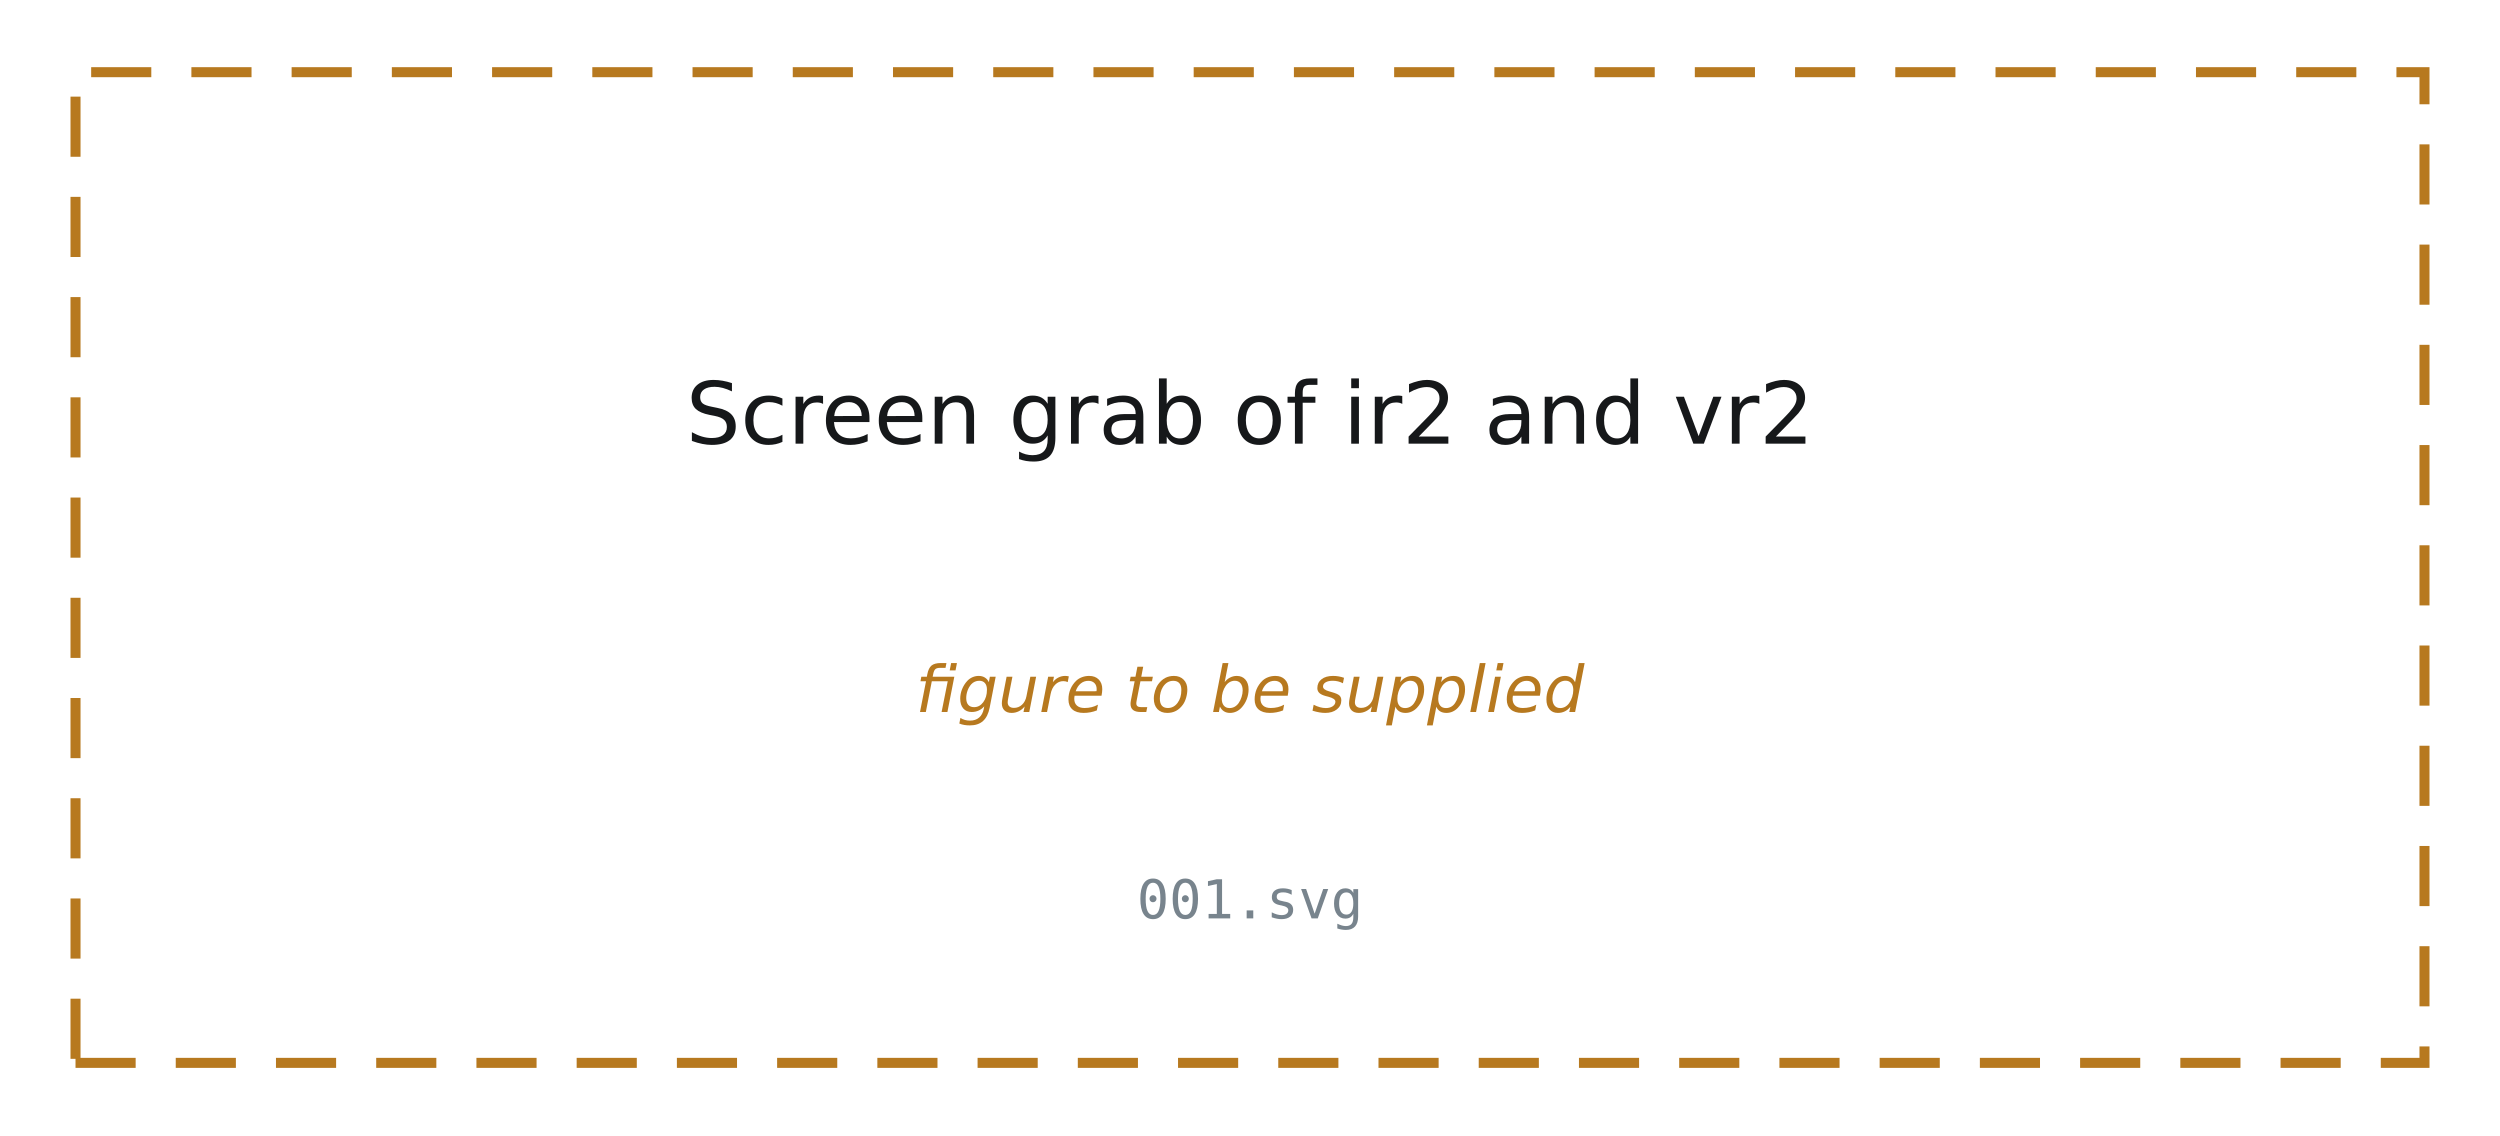
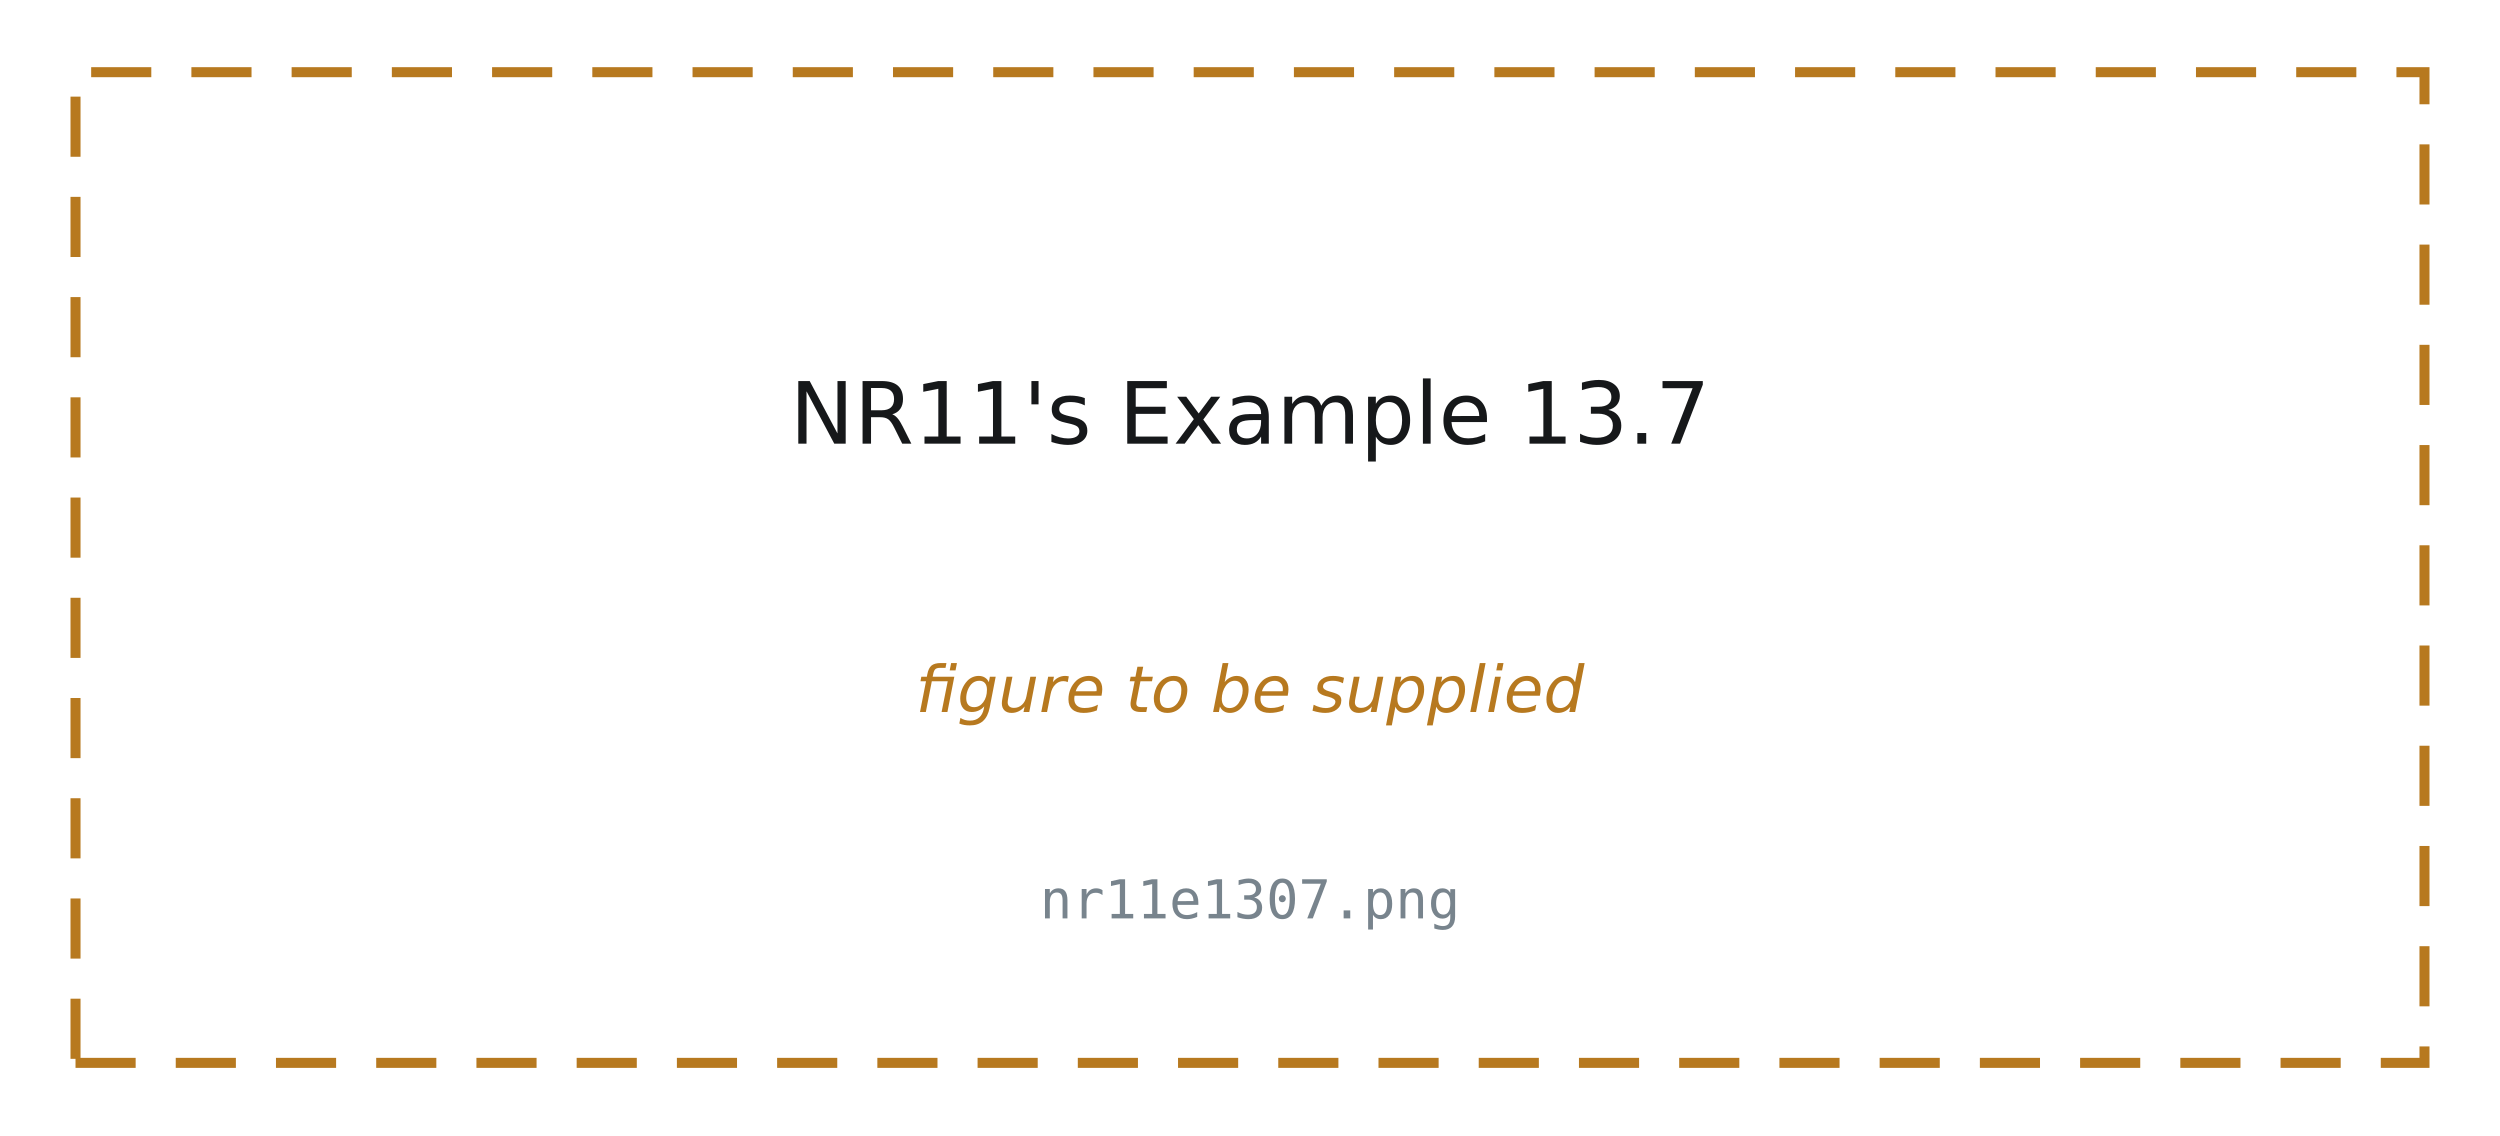
<svg xmlns="http://www.w3.org/2000/svg" xmlns:xlink="http://www.w3.org/1999/xlink" width="349.2pt" height="158.544pt" viewBox="0 0 349.2 158.544" version="1.1">
  <defs>
    <style type="text/css">*{stroke-linejoin: round; stroke-linecap: butt}</style>
  </defs>
  <g id="figure_1">
    <g id="patch_1">
      <path d="M 0 158.544  L 349.2 158.544  L 349.2 0  L 0 0  L 0 158.544  z " style="fill: none" />
    </g>
    <g id="axes_1">
      <g id="patch_2">
-         <path d="M 10.548 148.461  L 338.652 148.461  L 338.652 10.083  L 10.548 10.083  L 10.548 148.461  z " clip-path="url(#p0f04c42aa9)" style="fill: none; stroke-dasharray: 8.4,5.6; stroke-dashoffset: 0; stroke: #b7791f; stroke-width: 1.4; stroke-linejoin: miter" />
+         <path d="M 10.548 148.461  L 338.652 148.461  L 338.652 10.083  L 10.548 10.083  L 10.548 148.461  z " clip-path="url(#pacfab30d79)" style="fill: none; stroke-dasharray: 8.4,5.6; stroke-dashoffset: 0; stroke: #b7791f; stroke-width: 1.4; stroke-linejoin: miter" />
      </g>
      <g id="text_1">
-         <g style="fill: #16181a" transform="translate(95.81719 61.97472) scale(0.12 -0.12)">
+         <g style="fill: #16181a" transform="translate(110.3278 61.97472) scale(0.12 -0.12)">
          <defs>
-             <path id="DejaVuSans-36" d="M 3425 4513  L 3425 3897  Q 3066 4069 2747 4153  Q 2428 4238 2131 4238  Q 1616 4238 1336 4038  Q 1056 3838 1056 3469  Q 1056 3159 1242 3001  Q 1428 2844 1947 2747  L 2328 2669  Q 3034 2534 3370 2195  Q 3706 1856 3706 1288  Q 3706 609 3251 259  Q 2797 -91 1919 -91  Q 1588 -91 1214 -16  Q 841 59 441 206  L 441 856  Q 825 641 1194 531  Q 1563 422 1919 422  Q 2459 422 2753 634  Q 3047 847 3047 1241  Q 3047 1584 2836 1778  Q 2625 1972 2144 2069  L 1759 2144  Q 1053 2284 737 2584  Q 422 2884 422 3419  Q 422 4038 858 4394  Q 1294 4750 2059 4750  Q 2388 4750 2728 4690  Q 3069 4631 3425 4513  z " transform="scale(0.015625)" />
-             <path id="DejaVuSans-46" d="M 3122 3366  L 3122 2828  Q 2878 2963 2633 3030  Q 2388 3097 2138 3097  Q 1578 3097 1268 2742  Q 959 2388 959 1747  Q 959 1106 1268 751  Q 1578 397 2138 397  Q 2388 397 2633 464  Q 2878 531 3122 666  L 3122 134  Q 2881 22 2623 -34  Q 2366 -91 2075 -91  Q 1284 -91 818 406  Q 353 903 353 1747  Q 353 2603 823 3093  Q 1294 3584 2113 3584  Q 2378 3584 2631 3529  Q 2884 3475 3122 3366  z " transform="scale(0.015625)" />
-             <path id="DejaVuSans-55" d="M 2631 2963  Q 2534 3019 2420 3045  Q 2306 3072 2169 3072  Q 1681 3072 1420 2755  Q 1159 2438 1159 1844  L 1159 0  L 581 0  L 581 3500  L 1159 3500  L 1159 2956  Q 1341 3275 1631 3429  Q 1922 3584 2338 3584  Q 2397 3584 2469 3576  Q 2541 3569 2628 3553  L 2631 2963  z " transform="scale(0.015625)" />
+             <path id="DejaVuSans-31" d="M 628 4666  L 1478 4666  L 3547 763  L 3547 4666  L 4159 4666  L 4159 0  L 3309 0  L 1241 3903  L 1241 0  L 628 0  L 628 4666  z " transform="scale(0.015625)" />
+             <path id="DejaVuSans-35" d="M 2841 2188  Q 3044 2119 3236 1894  Q 3428 1669 3622 1275  L 4263 0  L 3584 0  L 2988 1197  Q 2756 1666 2539 1819  Q 2322 1972 1947 1972  L 1259 1972  L 1259 0  L 628 0  L 628 4666  L 2053 4666  Q 2853 4666 3247 4331  Q 3641 3997 3641 3322  Q 3641 2881 3436 2590  Q 3231 2300 2841 2188  z M 1259 4147  L 1259 2491  L 2053 2491  Q 2509 2491 2742 2702  Q 2975 2913 2975 3322  Q 2975 3731 2742 3939  Q 2509 4147 2053 4147  L 1259 4147  z " transform="scale(0.015625)" />
+             <path id="DejaVuSans-14" d="M 794 531  L 1825 531  L 1825 4091  L 703 3866  L 703 4441  L 1819 4666  L 2450 4666  L 2450 531  L 3481 531  L 3481 0  L 794 0  L 794 531  z " transform="scale(0.015625)" />
+             <path id="DejaVuSans-a" d="M 1147 4666  L 1147 2931  L 616 2931  L 616 4666  L 1147 4666  z " transform="scale(0.015625)" />
+             <path id="DejaVuSans-56" d="M 2834 3397  L 2834 2853  Q 2591 2978 2328 3040  Q 2066 3103 1784 3103  Q 1356 3103 1142 2972  Q 928 2841 928 2578  Q 928 2378 1081 2264  Q 1234 2150 1697 2047  L 1894 2003  Q 2506 1872 2764 1633  Q 3022 1394 3022 966  Q 3022 478 2636 193  Q 2250 -91 1575 -91  Q 1294 -91 989 -36  Q 684 19 347 128  L 347 722  Q 666 556 975 473  Q 1284 391 1588 391  Q 1994 391 2212 530  Q 2431 669 2431 922  Q 2431 1156 2273 1281  Q 2116 1406 1581 1522  L 1381 1569  Q 847 1681 609 1914  Q 372 2147 372 2553  Q 372 3047 722 3315  Q 1072 3584 1716 3584  Q 2034 3584 2315 3537  Q 2597 3491 2834 3397  z " transform="scale(0.015625)" />
+             <path id="DejaVuSans-3" transform="scale(0.015625)" />
+             <path id="DejaVuSans-28" d="M 628 4666  L 3578 4666  L 3578 4134  L 1259 4134  L 1259 2753  L 3481 2753  L 3481 2222  L 1259 2222  L 1259 531  L 3634 531  L 3634 0  L 628 0  L 628 4666  z " transform="scale(0.015625)" />
+             <path id="DejaVuSans-5b" d="M 3513 3500  L 2247 1797  L 3578 0  L 2900 0  L 1881 1375  L 863 0  L 184 0  L 1544 1831  L 300 3500  L 978 3500  L 1906 2253  L 2834 3500  L 3513 3500  z " transform="scale(0.015625)" />
+             <path id="DejaVuSans-44" d="M 2194 1759  Q 1497 1759 1228 1600  Q 959 1441 959 1056  Q 959 750 1161 570  Q 1363 391 1709 391  Q 2188 391 2477 730  Q 2766 1069 2766 1631  L 2766 1759  L 2194 1759  z M 3341 1997  L 3341 0  L 2766 0  L 2766 531  Q 2569 213 2275 61  Q 1981 -91 1556 -91  Q 1019 -91 701 211  Q 384 513 384 1019  Q 384 1609 779 1909  Q 1175 2209 1959 2209  L 2766 2209  L 2766 2266  Q 2766 2663 2505 2880  Q 2244 3097 1772 3097  Q 1472 3097 1187 3025  Q 903 2953 641 2809  L 641 3341  Q 956 3463 1253 3523  Q 1550 3584 1831 3584  Q 2591 3584 2966 3190  Q 3341 2797 3341 1997  z " transform="scale(0.015625)" />
+             <path id="DejaVuSans-50" d="M 3328 2828  Q 3544 3216 3844 3400  Q 4144 3584 4550 3584  Q 5097 3584 5394 3201  Q 5691 2819 5691 2113  L 5691 0  L 5113 0  L 5113 2094  Q 5113 2597 4934 2840  Q 4756 3084 4391 3084  Q 3944 3084 3684 2787  Q 3425 2491 3425 1978  L 3425 0  L 2847 0  L 2847 2094  Q 2847 2600 2669 2842  Q 2491 3084 2119 3084  Q 1678 3084 1418 2786  Q 1159 2488 1159 1978  L 1159 0  L 581 0  L 581 3500  L 1159 3500  L 1159 2956  Q 1356 3278 1631 3431  Q 1906 3584 2284 3584  Q 2666 3584 2933 3390  Q 3200 3197 3328 2828  z " transform="scale(0.015625)" />
+             <path id="DejaVuSans-53" d="M 1159 525  L 1159 -1331  L 581 -1331  L 581 3500  L 1159 3500  L 1159 2969  Q 1341 3281 1617 3432  Q 1894 3584 2278 3584  Q 2916 3584 3314 3078  Q 3713 2572 3713 1747  Q 3713 922 3314 415  Q 2916 -91 2278 -91  Q 1894 -91 1617 61  Q 1341 213 1159 525  z M 3116 1747  Q 3116 2381 2855 2742  Q 2594 3103 2138 3103  Q 1681 3103 1420 2742  Q 1159 2381 1159 1747  Q 1159 1113 1420 752  Q 1681 391 2138 391  Q 2594 391 2855 752  Q 3116 1113 3116 1747  z " transform="scale(0.015625)" />
+             <path id="DejaVuSans-4f" d="M 603 4863  L 1178 4863  L 1178 0  L 603 0  L 603 4863  z " transform="scale(0.015625)" />
            <path id="DejaVuSans-48" d="M 3597 1894  L 3597 1613  L 953 1613  Q 991 1019 1311 708  Q 1631 397 2203 397  Q 2534 397 2845 478  Q 3156 559 3463 722  L 3463 178  Q 3153 47 2828 -22  Q 2503 -91 2169 -91  Q 1331 -91 842 396  Q 353 884 353 1716  Q 353 2575 817 3079  Q 1281 3584 2069 3584  Q 2775 3584 3186 3129  Q 3597 2675 3597 1894  z M 3022 2063  Q 3016 2534 2758 2815  Q 2500 3097 2075 3097  Q 1594 3097 1305 2825  Q 1016 2553 972 2059  L 3022 2063  z " transform="scale(0.015625)" />
-             <path id="DejaVuSans-51" d="M 3513 2113  L 3513 0  L 2938 0  L 2938 2094  Q 2938 2591 2744 2837  Q 2550 3084 2163 3084  Q 1697 3084 1428 2787  Q 1159 2491 1159 1978  L 1159 0  L 581 0  L 581 3500  L 1159 3500  L 1159 2956  Q 1366 3272 1645 3428  Q 1925 3584 2291 3584  Q 2894 3584 3203 3211  Q 3513 2838 3513 2113  z " transform="scale(0.015625)" />
-             <path id="DejaVuSans-3" transform="scale(0.015625)" />
-             <path id="DejaVuSans-4a" d="M 2906 1791  Q 2906 2416 2648 2759  Q 2391 3103 1925 3103  Q 1463 3103 1205 2759  Q 947 2416 947 1791  Q 947 1169 1205 825  Q 1463 481 1925 481  Q 2391 481 2648 825  Q 2906 1169 2906 1791  z M 3481 434  Q 3481 -459 3084 -895  Q 2688 -1331 1869 -1331  Q 1566 -1331 1297 -1286  Q 1028 -1241 775 -1147  L 775 -588  Q 1028 -725 1275 -790  Q 1522 -856 1778 -856  Q 2344 -856 2625 -561  Q 2906 -266 2906 331  L 2906 616  Q 2728 306 2450 153  Q 2172 0 1784 0  Q 1141 0 747 490  Q 353 981 353 1791  Q 353 2603 747 3093  Q 1141 3584 1784 3584  Q 2172 3584 2450 3431  Q 2728 3278 2906 2969  L 2906 3500  L 3481 3500  L 3481 434  z " transform="scale(0.015625)" />
-             <path id="DejaVuSans-44" d="M 2194 1759  Q 1497 1759 1228 1600  Q 959 1441 959 1056  Q 959 750 1161 570  Q 1363 391 1709 391  Q 2188 391 2477 730  Q 2766 1069 2766 1631  L 2766 1759  L 2194 1759  z M 3341 1997  L 3341 0  L 2766 0  L 2766 531  Q 2569 213 2275 61  Q 1981 -91 1556 -91  Q 1019 -91 701 211  Q 384 513 384 1019  Q 384 1609 779 1909  Q 1175 2209 1959 2209  L 2766 2209  L 2766 2266  Q 2766 2663 2505 2880  Q 2244 3097 1772 3097  Q 1472 3097 1187 3025  Q 903 2953 641 2809  L 641 3341  Q 956 3463 1253 3523  Q 1550 3584 1831 3584  Q 2591 3584 2966 3190  Q 3341 2797 3341 1997  z " transform="scale(0.015625)" />
-             <path id="DejaVuSans-45" d="M 3116 1747  Q 3116 2381 2855 2742  Q 2594 3103 2138 3103  Q 1681 3103 1420 2742  Q 1159 2381 1159 1747  Q 1159 1113 1420 752  Q 1681 391 2138 391  Q 2594 391 2855 752  Q 3116 1113 3116 1747  z M 1159 2969  Q 1341 3281 1617 3432  Q 1894 3584 2278 3584  Q 2916 3584 3314 3078  Q 3713 2572 3713 1747  Q 3713 922 3314 415  Q 2916 -91 2278 -91  Q 1894 -91 1617 61  Q 1341 213 1159 525  L 1159 0  L 581 0  L 581 4863  L 1159 4863  L 1159 2969  z " transform="scale(0.015625)" />
-             <path id="DejaVuSans-52" d="M 1959 3097  Q 1497 3097 1228 2736  Q 959 2375 959 1747  Q 959 1119 1226 758  Q 1494 397 1959 397  Q 2419 397 2687 759  Q 2956 1122 2956 1747  Q 2956 2369 2687 2733  Q 2419 3097 1959 3097  z M 1959 3584  Q 2709 3584 3137 3096  Q 3566 2609 3566 1747  Q 3566 888 3137 398  Q 2709 -91 1959 -91  Q 1206 -91 779 398  Q 353 888 353 1747  Q 353 2609 779 3096  Q 1206 3584 1959 3584  z " transform="scale(0.015625)" />
-             <path id="DejaVuSans-49" d="M 2375 4863  L 2375 4384  L 1825 4384  Q 1516 4384 1395 4259  Q 1275 4134 1275 3809  L 1275 3500  L 2222 3500  L 2222 3053  L 1275 3053  L 1275 0  L 697 0  L 697 3053  L 147 3053  L 147 3500  L 697 3500  L 697 3744  Q 697 4328 969 4595  Q 1241 4863 1831 4863  L 2375 4863  z " transform="scale(0.015625)" />
-             <path id="DejaVuSans-4c" d="M 603 3500  L 1178 3500  L 1178 0  L 603 0  L 603 3500  z M 603 4863  L 1178 4863  L 1178 4134  L 603 4134  L 603 4863  z " transform="scale(0.015625)" />
-             <path id="DejaVuSans-15" d="M 1228 531  L 3431 531  L 3431 0  L 469 0  L 469 531  Q 828 903 1448 1529  Q 2069 2156 2228 2338  Q 2531 2678 2651 2914  Q 2772 3150 2772 3378  Q 2772 3750 2511 3984  Q 2250 4219 1831 4219  Q 1534 4219 1204 4116  Q 875 4013 500 3803  L 500 4441  Q 881 4594 1212 4672  Q 1544 4750 1819 4750  Q 2544 4750 2975 4387  Q 3406 4025 3406 3419  Q 3406 3131 3298 2873  Q 3191 2616 2906 2266  Q 2828 2175 2409 1742  Q 1991 1309 1228 531  z " transform="scale(0.015625)" />
-             <path id="DejaVuSans-47" d="M 2906 2969  L 2906 4863  L 3481 4863  L 3481 0  L 2906 0  L 2906 525  Q 2725 213 2448 61  Q 2172 -91 1784 -91  Q 1150 -91 751 415  Q 353 922 353 1747  Q 353 2572 751 3078  Q 1150 3584 1784 3584  Q 2172 3584 2448 3432  Q 2725 3281 2906 2969  z M 947 1747  Q 947 1113 1208 752  Q 1469 391 1925 391  Q 2381 391 2643 752  Q 2906 1113 2906 1747  Q 2906 2381 2643 2742  Q 2381 3103 1925 3103  Q 1469 3103 1208 2742  Q 947 2381 947 1747  z " transform="scale(0.015625)" />
-             <path id="DejaVuSans-59" d="M 191 3500  L 800 3500  L 1894 563  L 2988 3500  L 3597 3500  L 2284 0  L 1503 0  L 191 3500  z " transform="scale(0.015625)" />
+             <path id="DejaVuSans-16" d="M 2597 2516  Q 3050 2419 3304 2112  Q 3559 1806 3559 1356  Q 3559 666 3084 287  Q 2609 -91 1734 -91  Q 1441 -91 1130 -33  Q 819 25 488 141  L 488 750  Q 750 597 1062 519  Q 1375 441 1716 441  Q 2309 441 2620 675  Q 2931 909 2931 1356  Q 2931 1769 2642 2001  Q 2353 2234 1838 2234  L 1294 2234  L 1294 2753  L 1863 2753  Q 2328 2753 2575 2939  Q 2822 3125 2822 3475  Q 2822 3834 2567 4026  Q 2313 4219 1838 4219  Q 1578 4219 1281 4162  Q 984 4106 628 3988  L 628 4550  Q 988 4650 1302 4700  Q 1616 4750 1894 4750  Q 2613 4750 3031 4423  Q 3450 4097 3450 3541  Q 3450 3153 3228 2886  Q 3006 2619 2597 2516  z " transform="scale(0.015625)" />
+             <path id="DejaVuSans-11" d="M 684 794  L 1344 794  L 1344 0  L 684 0  L 684 794  z " transform="scale(0.015625)" />
+             <path id="DejaVuSans-1a" d="M 525 4666  L 3525 4666  L 3525 4397  L 1831 0  L 1172 0  L 2766 4134  L 525 4134  L 525 4666  z " transform="scale(0.015625)" />
          </defs>
-           <use xlink:href="#DejaVuSans-36" />
-           <use xlink:href="#DejaVuSans-46" transform="translate(63.48438 0)" />
-           <use xlink:href="#DejaVuSans-55" transform="translate(118.4688 0)" />
-           <use xlink:href="#DejaVuSans-48" transform="translate(157.375 0)" />
-           <use xlink:href="#DejaVuSans-48" transform="translate(218.9062 0)" />
-           <use xlink:href="#DejaVuSans-51" transform="translate(280.4375 0)" />
-           <use xlink:href="#DejaVuSans-3" transform="translate(343.8125 0)" />
-           <use xlink:href="#DejaVuSans-4a" transform="translate(375.5938 0)" />
-           <use xlink:href="#DejaVuSans-55" transform="translate(439.0781 0)" />
-           <use xlink:href="#DejaVuSans-44" transform="translate(480.1875 0)" />
-           <use xlink:href="#DejaVuSans-45" transform="translate(541.4688 0)" />
-           <use xlink:href="#DejaVuSans-3" transform="translate(604.9531 0)" />
-           <use xlink:href="#DejaVuSans-52" transform="translate(636.7344 0)" />
-           <use xlink:href="#DejaVuSans-49" transform="translate(697.9219 0)" />
-           <use xlink:href="#DejaVuSans-3" transform="translate(733.125 0)" />
-           <use xlink:href="#DejaVuSans-4c" transform="translate(764.9062 0)" />
-           <use xlink:href="#DejaVuSans-55" transform="translate(792.6875 0)" />
-           <use xlink:href="#DejaVuSans-15" transform="translate(833.7969 0)" />
-           <use xlink:href="#DejaVuSans-3" transform="translate(897.4219 0)" />
-           <use xlink:href="#DejaVuSans-44" transform="translate(929.2031 0)" />
-           <use xlink:href="#DejaVuSans-51" transform="translate(990.4844 0)" />
-           <use xlink:href="#DejaVuSans-47" transform="translate(1053.859 0)" />
-           <use xlink:href="#DejaVuSans-3" transform="translate(1117.344 0)" />
-           <use xlink:href="#DejaVuSans-59" transform="translate(1149.125 0)" />
-           <use xlink:href="#DejaVuSans-55" transform="translate(1208.312 0)" />
-           <use xlink:href="#DejaVuSans-15" transform="translate(1249.422 0)" />
+           <use xlink:href="#DejaVuSans-31" />
+           <use xlink:href="#DejaVuSans-35" transform="translate(74.8125 0)" />
+           <use xlink:href="#DejaVuSans-14" transform="translate(144.2969 0)" />
+           <use xlink:href="#DejaVuSans-14" transform="translate(207.9219 0)" />
+           <use xlink:href="#DejaVuSans-a" transform="translate(271.5469 0)" />
+           <use xlink:href="#DejaVuSans-56" transform="translate(299.0312 0)" />
+           <use xlink:href="#DejaVuSans-3" transform="translate(351.125 0)" />
+           <use xlink:href="#DejaVuSans-28" transform="translate(382.9062 0)" />
+           <use xlink:href="#DejaVuSans-5b" transform="translate(446.0938 0)" />
+           <use xlink:href="#DejaVuSans-44" transform="translate(505.2812 0)" />
+           <use xlink:href="#DejaVuSans-50" transform="translate(566.5625 0)" />
+           <use xlink:href="#DejaVuSans-53" transform="translate(663.9688 0)" />
+           <use xlink:href="#DejaVuSans-4f" transform="translate(727.4531 0)" />
+           <use xlink:href="#DejaVuSans-48" transform="translate(755.2344 0)" />
+           <use xlink:href="#DejaVuSans-3" transform="translate(816.7656 0)" />
+           <use xlink:href="#DejaVuSans-14" transform="translate(848.5469 0)" />
+           <use xlink:href="#DejaVuSans-16" transform="translate(912.1719 0)" />
+           <use xlink:href="#DejaVuSans-11" transform="translate(975.7969 0)" />
+           <use xlink:href="#DejaVuSans-1a" transform="translate(1007.578 0)" />
        </g>
      </g>
      <g id="text_2">
        <g style="fill: #b7791f" transform="translate(127.8963 99.45216) scale(0.09 -0.09)">
          <defs>
            <path id="DejaVuSans-Oblique-127c" d="M 3525 4863  L 4103 4863  L 3963 4134  L 3384 4134  L 3525 4863  z M 3059 4863  L 2969 4384  L 2419 4384  Q 2106 4384 1964 4261  Q 1822 4138 1753 3809  L 1691 3500  L 3841 3500  L 3156 0  L 2578 0  L 3188 3056  L 1606 3056  L 1013 0  L 434 0  L 1031 3053  L 481 3053  L 563 3500  L 1113 3500  L 1159 3744  Q 1278 4363 1575 4613  Q 1875 4863 2516 4863  L 3059 4863  z " transform="scale(0.015625)" />
            <path id="DejaVuSans-Oblique-4a" d="M 3816 3500  L 3219 434  Q 3047 -456 2561 -893  Q 2075 -1331 1253 -1331  Q 950 -1331 690 -1286  Q 431 -1241 206 -1147  L 313 -588  Q 525 -725 762 -790  Q 1000 -856 1269 -856  Q 1816 -856 2167 -557  Q 2519 -259 2631 300  L 2681 563  Q 2441 288 2122 144  Q 1803 0 1434 0  Q 903 0 598 351  Q 294 703 294 1319  Q 294 1803 478 2267  Q 663 2731 997 3091  Q 1219 3328 1514 3456  Q 1809 3584 2131 3584  Q 2484 3584 2746 3420  Q 3009 3256 3138 2956  L 3238 3500  L 3816 3500  z M 2950 2216  Q 2950 2641 2750 2872  Q 2550 3103 2181 3103  Q 1953 3103 1747 3012  Q 1541 2922 1394 2759  Q 1156 2491 1023 2127  Q 891 1763 891 1375  Q 891 944 1092 712  Q 1294 481 1672 481  Q 2219 481 2584 976  Q 2950 1472 2950 2216  z " transform="scale(0.015625)" />
            <path id="DejaVuSans-Oblique-58" d="M 428 1388  L 838 3500  L 1416 3500  L 1006 1409  Q 975 1256 961 1147  Q 947 1038 947 966  Q 947 700 1109 554  Q 1272 409 1569 409  Q 2031 409 2368 721  Q 2706 1034 2809 1563  L 3194 3500  L 3769 3500  L 3091 0  L 2516 0  L 2631 550  Q 2388 244 2052 76  Q 1716 -91 1338 -91  Q 878 -91 622 161  Q 366 413 366 863  Q 366 956 381 1097  Q 397 1238 428 1388  z " transform="scale(0.015625)" />
            <path id="DejaVuSans-Oblique-55" d="M 2853 2969  Q 2766 3016 2653 3041  Q 2541 3066 2413 3066  Q 1953 3066 1609 2717  Q 1266 2369 1153 1784  L 800 0  L 225 0  L 909 3500  L 1484 3500  L 1375 2956  Q 1603 3259 1920 3421  Q 2238 3584 2597 3584  Q 2691 3584 2781 3573  Q 2872 3563 2963 3538  L 2853 2969  z " transform="scale(0.015625)" />
            <path id="DejaVuSans-Oblique-48" d="M 3078 2063  Q 3088 2113 3092 2166  Q 3097 2219 3097 2272  Q 3097 2653 2873 2875  Q 2650 3097 2266 3097  Q 1838 3097 1509 2826  Q 1181 2556 1013 2059  L 3078 2063  z M 3578 1613  L 903 1613  Q 884 1494 878 1425  Q 872 1356 872 1306  Q 872 872 1139 634  Q 1406 397 1894 397  Q 2269 397 2603 481  Q 2938 566 3225 728  L 3116 159  Q 2806 34 2476 -28  Q 2147 -91 1806 -91  Q 1078 -91 686 257  Q 294 606 294 1247  Q 294 1794 489 2264  Q 684 2734 1063 3103  Q 1306 3334 1642 3459  Q 1978 3584 2356 3584  Q 2950 3584 3301 3228  Q 3653 2872 3653 2272  Q 3653 2128 3634 1964  Q 3616 1800 3578 1613  z " transform="scale(0.015625)" />
            <path id="DejaVuSans-Oblique-3" transform="scale(0.015625)" />
            <path id="DejaVuSans-Oblique-57" d="M 2706 3500  L 2619 3053  L 1472 3053  L 1100 1153  Q 1081 1047 1072 975  Q 1063 903 1063 863  Q 1063 663 1183 572  Q 1303 481 1569 481  L 2150 481  L 2053 0  L 1503 0  Q 991 0 739 200  Q 488 400 488 806  Q 488 878 497 964  Q 506 1050 525 1153  L 897 3053  L 409 3053  L 500 3500  L 978 3500  L 1172 4494  L 1747 4494  L 1556 3500  L 2706 3500  z " transform="scale(0.015625)" />
            <path id="DejaVuSans-Oblique-52" d="M 1625 -91  Q 1009 -91 651 289  Q 294 669 294 1325  Q 294 1706 417 2101  Q 541 2497 738 2766  Q 1047 3184 1428 3384  Q 1809 3584 2291 3584  Q 2888 3584 3255 3212  Q 3622 2841 3622 2241  Q 3622 1825 3500 1412  Q 3378 1000 3181 728  Q 2875 309 2494 109  Q 2113 -91 1625 -91  z M 891 1344  Q 891 869 1089 633  Q 1288 397 1691 397  Q 2269 397 2648 901  Q 3028 1406 3028 2181  Q 3028 2634 2825 2865  Q 2622 3097 2228 3097  Q 1903 3097 1650 2945  Q 1397 2794 1197 2484  Q 1050 2253 970 1956  Q 891 1659 891 1344  z " transform="scale(0.015625)" />
            <path id="DejaVuSans-Oblique-45" d="M 3169 2138  Q 3169 2591 2961 2847  Q 2753 3103 2388 3103  Q 2122 3103 1889 2973  Q 1656 2844 1484 2597  Q 1303 2338 1198 1995  Q 1094 1653 1094 1313  Q 1094 881 1298 636  Q 1503 391 1863 391  Q 2134 391 2365 517  Q 2597 644 2772 891  Q 2950 1147 3059 1487  Q 3169 1828 3169 2138  z M 1381 2969  Q 1594 3256 1914 3420  Q 2234 3584 2584 3584  Q 3122 3584 3439 3221  Q 3756 2859 3756 2241  Q 3756 1734 3570 1259  Q 3384 784 3041 416  Q 2816 172 2522 40  Q 2228 -91 1906 -91  Q 1566 -91 1316 65  Q 1066 222 909 531  L 806 0  L 231 0  L 1178 4863  L 1753 4863  L 1381 2969  z " transform="scale(0.015625)" />
            <path id="DejaVuSans-Oblique-56" d="M 3200 3397  L 3091 2853  Q 2863 2978 2609 3040  Q 2356 3103 2088 3103  Q 1634 3103 1373 2948  Q 1113 2794 1113 2528  Q 1113 2219 1719 2053  Q 1766 2041 1788 2034  L 1972 1978  Q 2547 1819 2739 1644  Q 2931 1469 2931 1166  Q 2931 609 2489 259  Q 2047 -91 1331 -91  Q 1053 -91 747 -37  Q 441 16 72 128  L 184 722  Q 500 559 806 475  Q 1113 391 1394 391  Q 1816 391 2080 572  Q 2344 753 2344 1031  Q 2344 1331 1650 1516  L 1591 1531  L 1394 1581  Q 956 1697 753 1886  Q 550 2075 550 2369  Q 550 2928 970 3256  Q 1391 3584 2113 3584  Q 2397 3584 2667 3537  Q 2938 3491 3200 3397  z " transform="scale(0.015625)" />
            <path id="DejaVuSans-Oblique-53" d="M 3175 2156  Q 3175 2616 2975 2859  Q 2775 3103 2400 3103  Q 2144 3103 1911 2972  Q 1678 2841 1497 2591  Q 1319 2344 1212 1994  Q 1106 1644 1106 1300  Q 1106 863 1306 627  Q 1506 391 1875 391  Q 2147 391 2380 519  Q 2613 647 2778 891  Q 2956 1147 3065 1494  Q 3175 1841 3175 2156  z M 1394 2969  Q 1625 3272 1939 3428  Q 2253 3584 2638 3584  Q 3175 3584 3472 3232  Q 3769 2881 3769 2247  Q 3769 1728 3584 1258  Q 3400 788 3053 416  Q 2822 169 2531 39  Q 2241 -91 1919 -91  Q 1547 -91 1294 64  Q 1041 219 916 525  L 556 -1331  L -19 -1331  L 922 3500  L 1497 3500  L 1394 2969  z " transform="scale(0.015625)" />
            <path id="DejaVuSans-Oblique-4f" d="M 1172 4863  L 1747 4863  L 800 0  L 225 0  L 1172 4863  z " transform="scale(0.015625)" />
            <path id="DejaVuSans-Oblique-4c" d="M 1172 4863  L 1747 4863  L 1606 4134  L 1031 4134  L 1172 4863  z M 909 3500  L 1484 3500  L 800 0  L 225 0  L 909 3500  z " transform="scale(0.015625)" />
            <path id="DejaVuSans-Oblique-47" d="M 2675 525  Q 2444 222 2128 65  Q 1813 -91 1428 -91  Q 903 -91 598 267  Q 294 625 294 1247  Q 294 1766 478 2236  Q 663 2706 1013 3078  Q 1244 3325 1534 3454  Q 1825 3584 2144 3584  Q 2481 3584 2739 3421  Q 2997 3259 3138 2956  L 3513 4863  L 4091 4863  L 3144 0  L 2566 0  L 2675 525  z M 891 1350  Q 891 897 1095 644  Q 1300 391 1663 391  Q 1931 391 2161 520  Q 2391 650 2566 903  Q 2750 1166 2856 1509  Q 2963 1853 2963 2188  Q 2963 2622 2758 2865  Q 2553 3109 2194 3109  Q 1922 3109 1687 2981  Q 1453 2853 1288 2613  Q 1106 2353 998 2009  Q 891 1666 891 1350  z " transform="scale(0.015625)" />
          </defs>
          <use xlink:href="#DejaVuSans-Oblique-127c" />
          <use xlink:href="#DejaVuSans-Oblique-4a" transform="translate(64.59375 0)" />
          <use xlink:href="#DejaVuSans-Oblique-58" transform="translate(128.0781 0)" />
          <use xlink:href="#DejaVuSans-Oblique-55" transform="translate(191.4531 0)" />
          <use xlink:href="#DejaVuSans-Oblique-48" transform="translate(232.5625 0)" />
          <use xlink:href="#DejaVuSans-Oblique-3" transform="translate(294.0938 0)" />
          <use xlink:href="#DejaVuSans-Oblique-57" transform="translate(325.875 0)" />
          <use xlink:href="#DejaVuSans-Oblique-52" transform="translate(365.0781 0)" />
          <use xlink:href="#DejaVuSans-Oblique-3" transform="translate(426.2656 0)" />
          <use xlink:href="#DejaVuSans-Oblique-45" transform="translate(458.0469 0)" />
          <use xlink:href="#DejaVuSans-Oblique-48" transform="translate(521.5312 0)" />
          <use xlink:href="#DejaVuSans-Oblique-3" transform="translate(583.0625 0)" />
          <use xlink:href="#DejaVuSans-Oblique-56" transform="translate(614.8438 0)" />
          <use xlink:href="#DejaVuSans-Oblique-58" transform="translate(666.9375 0)" />
          <use xlink:href="#DejaVuSans-Oblique-53" transform="translate(730.3125 0)" />
          <use xlink:href="#DejaVuSans-Oblique-53" transform="translate(793.7969 0)" />
          <use xlink:href="#DejaVuSans-Oblique-4f" transform="translate(857.2812 0)" />
          <use xlink:href="#DejaVuSans-Oblique-4c" transform="translate(885.0625 0)" />
          <use xlink:href="#DejaVuSans-Oblique-48" transform="translate(912.8438 0)" />
          <use xlink:href="#DejaVuSans-Oblique-47" transform="translate(974.375 0)" />
        </g>
      </g>
      <g id="text_3">
-         <g style="fill: #78848d" transform="translate(158.7967 128.281) scale(0.075 -0.075)">
+         <g style="fill: #78848d" transform="translate(145.251 128.281) scale(0.075 -0.075)">
          <defs>
+             <path id="DejaVuSansMono-51" d="M 3284 2169  L 3284 0  L 2706 0  L 2706 2169  Q 2706 2641 2540 2862  Q 2375 3084 2022 3084  Q 1619 3084 1401 2798  Q 1184 2513 1184 1978  L 1184 0  L 609 0  L 609 3500  L 1184 3500  L 1184 2975  Q 1338 3275 1600 3429  Q 1863 3584 2222 3584  Q 2756 3584 3020 3232  Q 3284 2881 3284 2169  z " transform="scale(0.015625)" />
+             <path id="DejaVuSansMono-55" d="M 3609 2778  Q 3425 2922 3234 2987  Q 3044 3053 2816 3053  Q 2278 3053 1993 2715  Q 1709 2378 1709 1741  L 1709 0  L 1131 0  L 1131 3500  L 1709 3500  L 1709 2816  Q 1853 3188 2151 3386  Q 2450 3584 2859 3584  Q 3072 3584 3256 3531  Q 3441 3478 3609 3366  L 3609 2778  z " transform="scale(0.015625)" />
+             <path id="DejaVuSansMono-14" d="M 844 531  L 1825 531  L 1825 4097  L 769 3859  L 769 4434  L 1819 4666  L 2450 4666  L 2450 531  L 3419 531  L 3419 0  L 844 0  L 844 531  z " transform="scale(0.015625)" />
+             <path id="DejaVuSansMono-48" d="M 3475 1894  L 3475 1613  L 984 1613  L 984 1594  Q 984 1022 1282 709  Q 1581 397 2125 397  Q 2400 397 2700 484  Q 3000 572 3341 750  L 3341 178  Q 3013 44 2708 -23  Q 2403 -91 2119 -91  Q 1303 -91 843 398  Q 384 888 384 1747  Q 384 2584 834 3084  Q 1284 3584 2034 3584  Q 2703 3584 3089 3131  Q 3475 2678 3475 1894  z M 2900 2063  Q 2888 2569 2661 2833  Q 2434 3097 2009 3097  Q 1594 3097 1325 2822  Q 1056 2547 1006 2059  L 2900 2063  z " transform="scale(0.015625)" />
+             <path id="DejaVuSansMono-16" d="M 2425 2497  Q 2884 2375 3128 2064  Q 3372 1753 3372 1288  Q 3372 644 2939 276  Q 2506 -91 1741 -91  Q 1419 -91 1084 -31  Q 750 28 428 141  L 428 769  Q 747 603 1056 522  Q 1366 441 1672 441  Q 2191 441 2469 675  Q 2747 909 2747 1350  Q 2747 1756 2469 1995  Q 2191 2234 1716 2234  L 1234 2234  L 1234 2753  L 1716 2753  Q 2150 2753 2394 2943  Q 2638 3134 2638 3475  Q 2638 3834 2411 4026  Q 2184 4219 1766 4219  Q 1488 4219 1191 4156  Q 894 4094 569 3969  L 569 4550  Q 947 4650 1242 4700  Q 1538 4750 1766 4750  Q 2447 4750 2855 4408  Q 3263 4066 3263 3500  Q 3263 3116 3048 2859  Q 2834 2603 2425 2497  z " transform="scale(0.015625)" />
            <path id="DejaVuSansMono-13" d="M 1509 2344  Q 1509 2516 1629 2641  Q 1750 2766 1919 2766  Q 2094 2766 2219 2641  Q 2344 2516 2344 2344  Q 2344 2169 2220 2047  Q 2097 1925 1919 1925  Q 1744 1925 1626 2044  Q 1509 2163 1509 2344  z M 1925 4250  Q 1484 4250 1267 3775  Q 1050 3300 1050 2328  Q 1050 1359 1267 884  Q 1484 409 1925 409  Q 2369 409 2586 884  Q 2803 1359 2803 2328  Q 2803 3300 2586 3775  Q 2369 4250 1925 4250  z M 1925 4750  Q 2672 4750 3055 4137  Q 3438 3525 3438 2328  Q 3438 1134 3055 521  Q 2672 -91 1925 -91  Q 1178 -91 797 521  Q 416 1134 416 2328  Q 416 3525 797 4137  Q 1178 4750 1925 4750  z " transform="scale(0.015625)" />
-             <path id="DejaVuSansMono-14" d="M 844 531  L 1825 531  L 1825 4097  L 769 3859  L 769 4434  L 1819 4666  L 2450 4666  L 2450 531  L 3419 531  L 3419 0  L 844 0  L 844 531  z " transform="scale(0.015625)" />
+             <path id="DejaVuSansMono-1a" d="M 434 4666  L 3372 4666  L 3372 4397  L 1703 0  L 1044 0  L 2669 4134  L 434 4134  L 434 4666  z " transform="scale(0.015625)" />
            <path id="DejaVuSansMono-11" d="M 1528 953  L 2316 953  L 2316 0  L 1528 0  L 1528 953  z " transform="scale(0.015625)" />
-             <path id="DejaVuSansMono-56" d="M 3041 3378  L 3041 2816  Q 2794 2959 2544 3031  Q 2294 3103 2034 3103  Q 1644 3103 1451 2976  Q 1259 2850 1259 2591  Q 1259 2356 1403 2240  Q 1547 2125 2119 2016  L 2350 1972  Q 2778 1891 2998 1647  Q 3219 1403 3219 1013  Q 3219 494 2850 201  Q 2481 -91 1825 -91  Q 1566 -91 1281 -36  Q 997 19 666 128  L 666 722  Q 988 556 1281 473  Q 1575 391 1838 391  Q 2219 391 2428 545  Q 2638 700 2638 978  Q 2638 1378 1872 1531  L 1847 1538  L 1631 1581  Q 1134 1678 906 1908  Q 678 2138 678 2534  Q 678 3038 1018 3311  Q 1359 3584 1991 3584  Q 2272 3584 2531 3532  Q 2791 3481 3041 3378  z " transform="scale(0.015625)" />
-             <path id="DejaVuSansMono-59" d="M 313 3500  L 909 3500  L 1925 563  L 2944 3500  L 3541 3500  L 2297 0  L 1556 0  L 313 3500  z " transform="scale(0.015625)" />
+             <path id="DejaVuSansMono-53" d="M 1172 441  L 1172 -1331  L 594 -1331  L 594 3500  L 1172 3500  L 1172 3053  Q 1316 3313 1555 3448  Q 1794 3584 2106 3584  Q 2741 3584 3102 3093  Q 3463 2603 3463 1734  Q 3463 881 3100 395  Q 2738 -91 2106 -91  Q 1788 -91 1548 45  Q 1309 181 1172 441  z M 2859 1747  Q 2859 2416 2648 2756  Q 2438 3097 2022 3097  Q 1603 3097 1387 2755  Q 1172 2413 1172 1747  Q 1172 1084 1387 740  Q 1603 397 2022 397  Q 2438 397 2648 737  Q 2859 1078 2859 1747  z " transform="scale(0.015625)" />
            <path id="DejaVuSansMono-4a" d="M 2681 1778  Q 2681 2425 2470 2761  Q 2259 3097 1856 3097  Q 1434 3097 1212 2761  Q 991 2425 991 1778  Q 991 1131 1214 792  Q 1438 453 1863 453  Q 2259 453 2470 793  Q 2681 1134 2681 1778  z M 3256 225  Q 3256 -563 2884 -969  Q 2513 -1375 1791 -1375  Q 1553 -1375 1293 -1331  Q 1034 -1288 775 -1203  L 775 -634  Q 1081 -778 1331 -847  Q 1581 -916 1791 -916  Q 2256 -916 2468 -662  Q 2681 -409 2681 141  L 2681 166  L 2681 556  Q 2544 263 2306 119  Q 2069 -25 1728 -25  Q 1116 -25 750 465  Q 384 956 384 1778  Q 384 2603 750 3093  Q 1116 3584 1728 3584  Q 2066 3584 2300 3450  Q 2534 3316 2681 3034  L 2681 3488  L 3256 3488  L 3256 225  z " transform="scale(0.015625)" />
          </defs>
-           <use xlink:href="#DejaVuSansMono-13" />
-           <use xlink:href="#DejaVuSansMono-13" transform="translate(60.20312 0)" />
+           <use xlink:href="#DejaVuSansMono-51" />
+           <use xlink:href="#DejaVuSansMono-55" transform="translate(60.20312 0)" />
          <use xlink:href="#DejaVuSansMono-14" transform="translate(120.4062 0)" />
-           <use xlink:href="#DejaVuSansMono-11" transform="translate(180.6094 0)" />
-           <use xlink:href="#DejaVuSansMono-56" transform="translate(240.8125 0)" />
-           <use xlink:href="#DejaVuSansMono-59" transform="translate(301.0156 0)" />
-           <use xlink:href="#DejaVuSansMono-4a" transform="translate(361.2188 0)" />
+           <use xlink:href="#DejaVuSansMono-14" transform="translate(180.6094 0)" />
+           <use xlink:href="#DejaVuSansMono-48" transform="translate(240.8125 0)" />
+           <use xlink:href="#DejaVuSansMono-14" transform="translate(301.0156 0)" />
+           <use xlink:href="#DejaVuSansMono-16" transform="translate(361.2188 0)" />
+           <use xlink:href="#DejaVuSansMono-13" transform="translate(421.4219 0)" />
+           <use xlink:href="#DejaVuSansMono-1a" transform="translate(481.625 0)" />
+           <use xlink:href="#DejaVuSansMono-11" transform="translate(541.8281 0)" />
+           <use xlink:href="#DejaVuSansMono-53" transform="translate(602.0312 0)" />
+           <use xlink:href="#DejaVuSansMono-51" transform="translate(662.2344 0)" />
+           <use xlink:href="#DejaVuSansMono-4a" transform="translate(722.4375 0)" />
        </g>
      </g>
    </g>
  </g>
  <defs>
-     <clipPath id="p0f04c42aa9">
+     <clipPath id="pacfab30d79">
      <rect x="7.2" y="7.2" width="334.8" height="144.144" />
    </clipPath>
  </defs>
</svg>
